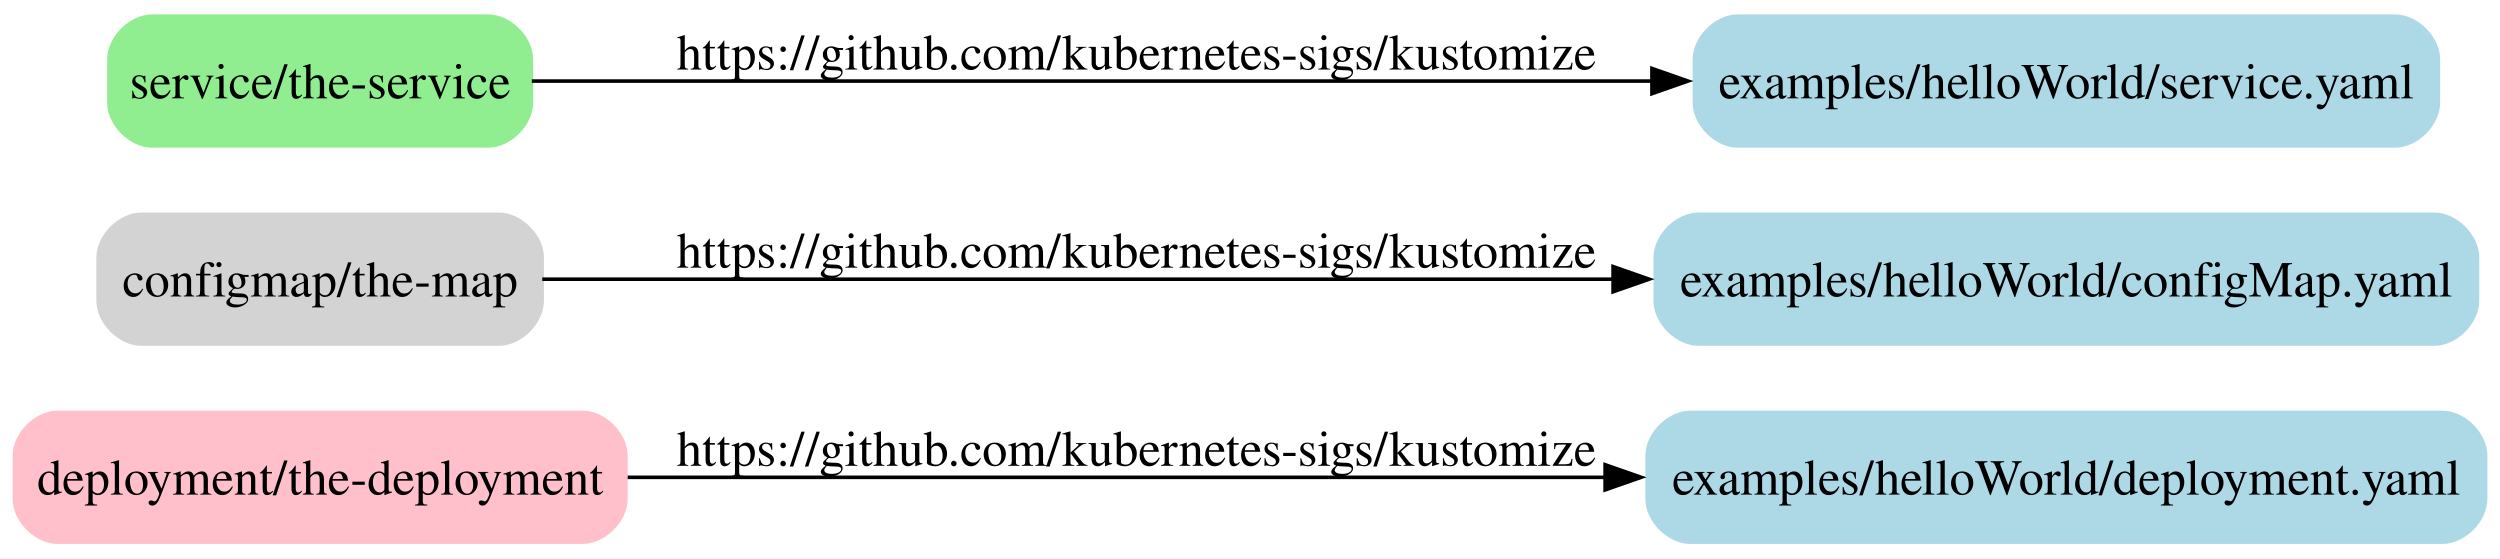
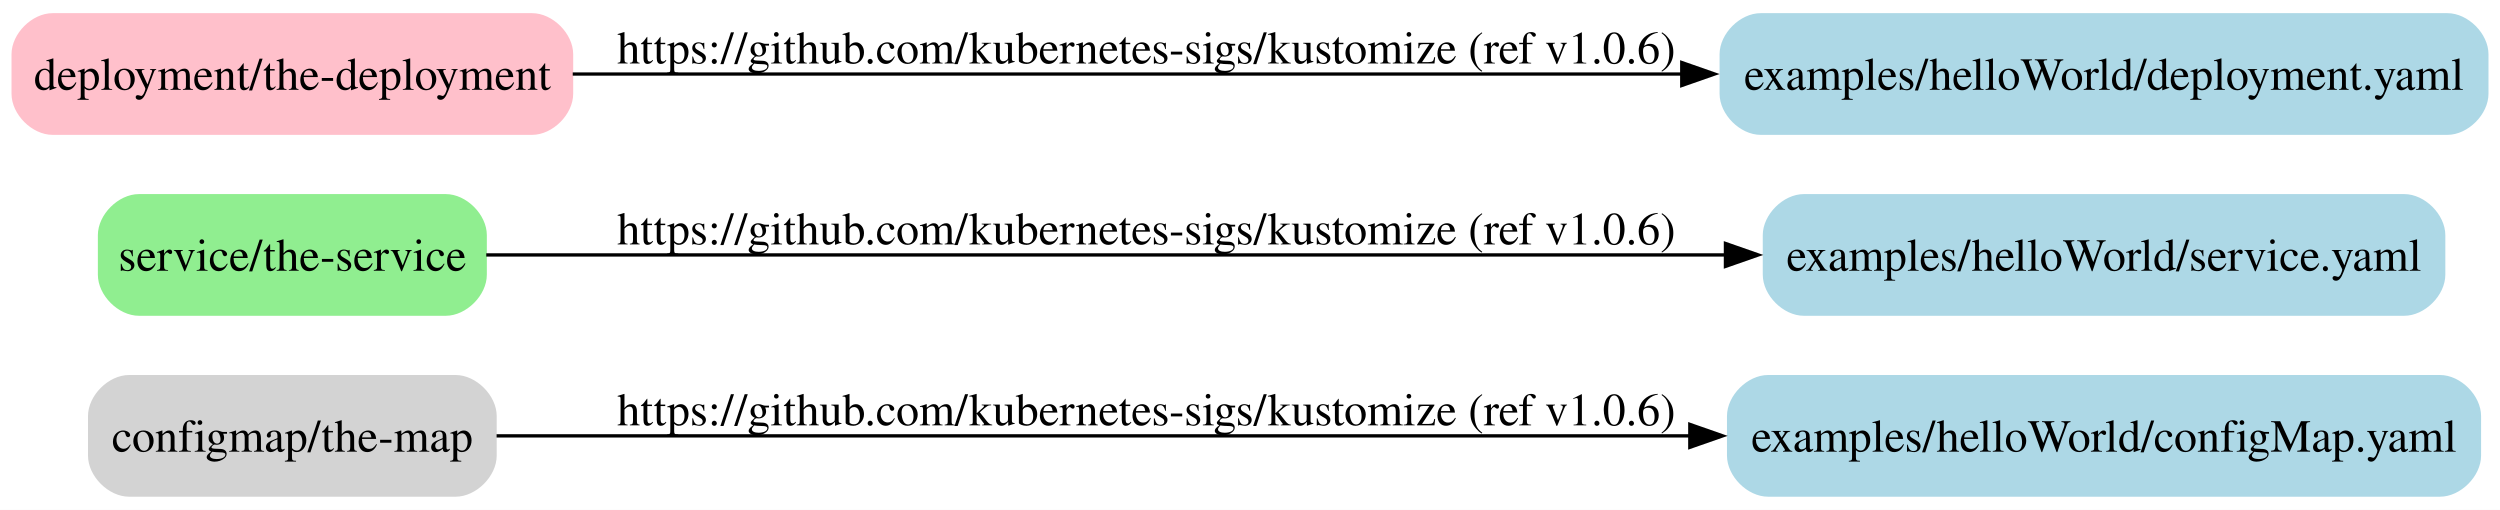
- <svg xmlns="http://www.w3.org/2000/svg" width="694pt" height="155pt" viewBox="0.00 0.00 694.00 155.00">
+ <svg xmlns="http://www.w3.org/2000/svg" width="760pt" height="155pt" viewBox="0.00 0.00 760.00 155.00">
  <g id="graph0" class="graph" transform="scale(1 1) rotate(0) translate(4 151)">
-     <polygon fill="white" stroke="none" points="-4,4 -4,-151 690,-151 690,4 -4,4" />
+     <polygon fill="white" stroke="none" points="-4,4 -4,-151 756,-151 756,4 -4,4" />
    <g id="node1" class="node">
-       <path fill="pink" stroke="pink" d="M12,-0.5C12,-0.5 157.75,-0.5 157.75,-0.5 163.75,-0.5 169.75,-6.5 169.75,-12.5 169.75,-12.5 169.75,-24.5 169.75,-24.5 169.75,-30.5 163.75,-36.5 157.75,-36.5 157.75,-36.5 12,-36.5 12,-36.5 6,-36.5 0,-30.5 0,-24.5 0,-24.5 0,-12.5 0,-12.5 0,-6.5 6,-0.5 12,-0.5" />
-       <text text-anchor="middle" x="84.88" y="-13.7" font-family="Times,serif" font-size="14.00">deployment/the-deployment</text>
+       <path fill="lightgray" stroke="lightgray" d="M35.25,-0.5C35.25,-0.5 134.5,-0.5 134.5,-0.5 140.5,-0.5 146.5,-6.5 146.5,-12.5 146.5,-12.5 146.5,-24.5 146.5,-24.5 146.5,-30.5 140.5,-36.5 134.5,-36.5 134.5,-36.5 35.25,-36.5 35.25,-36.5 29.25,-36.5 23.25,-30.5 23.25,-24.5 23.25,-24.5 23.25,-12.5 23.25,-12.5 23.25,-6.5 29.25,-0.5 35.25,-0.5" />
+       <text text-anchor="middle" x="84.88" y="-13.7" font-family="Times,serif" font-size="14.00">configmap/the-map</text>
    </g>
    <g id="node2" class="node">
-       <path fill="lightblue" stroke="lightblue" d="M465.25,-0.5C465.25,-0.5 674,-0.5 674,-0.5 680,-0.5 686,-6.5 686,-12.5 686,-12.5 686,-24.5 686,-24.5 686,-30.5 680,-36.5 674,-36.5 674,-36.5 465.25,-36.5 465.25,-36.5 459.25,-36.5 453.25,-30.5 453.25,-24.5 453.25,-24.5 453.25,-12.5 453.25,-12.5 453.25,-6.5 459.25,-0.5 465.25,-0.5" />
-       <text text-anchor="middle" x="569.62" y="-13.7" font-family="Times,serif" font-size="14.00">examples/helloWorld/deployment.yaml</text>
+       <path fill="lightblue" stroke="lightblue" d="M533.5,-0.5C533.5,-0.5 737.75,-0.5 737.75,-0.5 743.75,-0.5 749.75,-6.5 749.75,-12.5 749.75,-12.5 749.75,-24.5 749.75,-24.5 749.75,-30.5 743.75,-36.5 737.75,-36.5 737.75,-36.5 533.5,-36.5 533.5,-36.5 527.5,-36.5 521.5,-30.5 521.5,-24.5 521.5,-24.5 521.5,-12.5 521.5,-12.5 521.5,-6.5 527.5,-0.5 533.5,-0.5" />
+       <text text-anchor="middle" x="635.62" y="-13.7" font-family="Times,serif" font-size="14.00">examples/helloWorld/configMap.yaml</text>
    </g>
    <g id="edge1" class="edge">
-       <path fill="none" stroke="black" d="M170.24,-18.5C245.25,-18.5 356,-18.5 441.7,-18.5" />
-       <polygon fill="black" stroke="black" points="441.58,-22 451.58,-18.5 441.58,-15 441.58,-22" />
-       <text text-anchor="middle" x="311.5" y="-21.7" font-family="Times,serif" font-size="14.00">https://github.com/kubernetes-sigs/kustomize</text>
+       <path fill="none" stroke="black" d="M146.96,-18.5C234.2,-18.5 396.43,-18.5 509.72,-18.5" />
+       <polygon fill="black" stroke="black" points="509.7,-22 519.7,-18.5 509.7,-15 509.7,-22" />
+       <text text-anchor="middle" x="344.5" y="-21.7" font-family="Times,serif" font-size="14.00">https://github.com/kubernetes-sigs/kustomize (ref v1.0.6)</text>
    </g>
    <g id="node3" class="node">
-       <path fill="lightgray" stroke="lightgray" d="M35.25,-55.5C35.25,-55.5 134.5,-55.5 134.5,-55.5 140.5,-55.5 146.5,-61.5 146.5,-67.5 146.5,-67.5 146.5,-79.5 146.5,-79.5 146.5,-85.5 140.5,-91.5 134.5,-91.5 134.5,-91.5 35.25,-91.5 35.25,-91.5 29.25,-91.5 23.25,-85.5 23.25,-79.5 23.25,-79.5 23.25,-67.5 23.25,-67.5 23.25,-61.5 29.25,-55.5 35.25,-55.5" />
-       <text text-anchor="middle" x="84.88" y="-68.7" font-family="Times,serif" font-size="14.00">configmap/the-map</text>
+       <path fill="lightgreen" stroke="lightgreen" d="M38.25,-55.5C38.25,-55.5 131.5,-55.5 131.5,-55.5 137.5,-55.5 143.5,-61.5 143.5,-67.5 143.5,-67.5 143.5,-79.5 143.5,-79.5 143.5,-85.5 137.5,-91.5 131.5,-91.5 131.5,-91.5 38.25,-91.5 38.25,-91.5 32.25,-91.5 26.25,-85.5 26.25,-79.5 26.25,-79.5 26.25,-67.5 26.25,-67.5 26.25,-61.5 32.25,-55.5 38.25,-55.5" />
+       <text text-anchor="middle" x="84.88" y="-68.7" font-family="Times,serif" font-size="14.00">service/the-service</text>
    </g>
    <g id="node4" class="node">
-       <path fill="lightblue" stroke="lightblue" d="M467.5,-55.5C467.5,-55.5 671.75,-55.5 671.75,-55.5 677.75,-55.5 683.75,-61.5 683.75,-67.5 683.75,-67.5 683.75,-79.5 683.75,-79.5 683.75,-85.5 677.75,-91.5 671.75,-91.5 671.75,-91.5 467.5,-91.5 467.5,-91.5 461.5,-91.5 455.5,-85.5 455.5,-79.5 455.5,-79.5 455.5,-67.5 455.5,-67.5 455.5,-61.5 461.5,-55.5 467.5,-55.5" />
-       <text text-anchor="middle" x="569.62" y="-68.7" font-family="Times,serif" font-size="14.00">examples/helloWorld/configMap.yaml</text>
+       <path fill="lightblue" stroke="lightblue" d="M544.38,-55.5C544.38,-55.5 726.88,-55.5 726.88,-55.5 732.88,-55.5 738.88,-61.5 738.88,-67.5 738.88,-67.5 738.88,-79.5 738.88,-79.5 738.88,-85.5 732.88,-91.5 726.88,-91.5 726.88,-91.5 544.38,-91.5 544.38,-91.5 538.38,-91.5 532.38,-85.5 532.38,-79.5 532.38,-79.5 532.38,-67.5 532.38,-67.5 532.38,-61.5 538.38,-55.5 544.38,-55.5" />
+       <text text-anchor="middle" x="635.62" y="-68.7" font-family="Times,serif" font-size="14.00">examples/helloWorld/service.yaml</text>
    </g>
    <g id="edge2" class="edge">
-       <path fill="none" stroke="black" d="M146.53,-73.5C220.75,-73.5 348.31,-73.5 443.82,-73.5" />
-       <polygon fill="black" stroke="black" points="443.79,-77 453.79,-73.5 443.79,-70 443.79,-77" />
-       <text text-anchor="middle" x="311.5" y="-76.7" font-family="Times,serif" font-size="14.00">https://github.com/kubernetes-sigs/kustomize</text>
+       <path fill="none" stroke="black" d="M143.82,-73.5C233.08,-73.5 405.88,-73.5 520.77,-73.5" />
+       <polygon fill="black" stroke="black" points="520.53,-77 530.53,-73.5 520.53,-70 520.53,-77" />
+       <text text-anchor="middle" x="344.5" y="-76.7" font-family="Times,serif" font-size="14.00">https://github.com/kubernetes-sigs/kustomize (ref v1.0.6)</text>
    </g>
    <g id="node5" class="node">
-       <path fill="lightgreen" stroke="lightgreen" d="M38.25,-110.5C38.25,-110.5 131.5,-110.5 131.5,-110.5 137.5,-110.5 143.5,-116.5 143.5,-122.5 143.5,-122.5 143.5,-134.5 143.5,-134.5 143.5,-140.5 137.5,-146.5 131.5,-146.5 131.5,-146.5 38.25,-146.5 38.25,-146.5 32.25,-146.5 26.25,-140.5 26.25,-134.5 26.25,-134.5 26.25,-122.5 26.25,-122.5 26.25,-116.5 32.25,-110.5 38.25,-110.5" />
-       <text text-anchor="middle" x="84.88" y="-123.7" font-family="Times,serif" font-size="14.00">service/the-service</text>
+       <path fill="pink" stroke="pink" d="M12,-110.5C12,-110.5 157.75,-110.5 157.75,-110.5 163.75,-110.5 169.75,-116.5 169.75,-122.5 169.75,-122.5 169.75,-134.5 169.75,-134.5 169.75,-140.5 163.75,-146.5 157.75,-146.5 157.75,-146.5 12,-146.5 12,-146.5 6,-146.5 0,-140.5 0,-134.5 0,-134.5 0,-122.5 0,-122.5 0,-116.5 6,-110.5 12,-110.5" />
+       <text text-anchor="middle" x="84.88" y="-123.7" font-family="Times,serif" font-size="14.00">deployment/the-deployment</text>
    </g>
    <g id="node6" class="node">
-       <path fill="lightblue" stroke="lightblue" d="M478.38,-110.5C478.38,-110.5 660.88,-110.5 660.88,-110.5 666.88,-110.5 672.88,-116.5 672.88,-122.5 672.88,-122.5 672.88,-134.5 672.88,-134.5 672.88,-140.5 666.88,-146.5 660.88,-146.5 660.88,-146.5 478.38,-146.5 478.38,-146.5 472.38,-146.5 466.38,-140.5 466.38,-134.5 466.38,-134.5 466.38,-122.5 466.38,-122.5 466.38,-116.5 472.38,-110.5 478.38,-110.5" />
-       <text text-anchor="middle" x="569.62" y="-123.7" font-family="Times,serif" font-size="14.00">examples/helloWorld/service.yaml</text>
+       <path fill="lightblue" stroke="lightblue" d="M531.25,-110.5C531.25,-110.5 740,-110.5 740,-110.5 746,-110.5 752,-116.5 752,-122.5 752,-122.5 752,-134.5 752,-134.5 752,-140.5 746,-146.5 740,-146.5 740,-146.5 531.25,-146.5 531.25,-146.5 525.25,-146.5 519.25,-140.5 519.25,-134.5 519.25,-134.5 519.25,-122.5 519.25,-122.5 519.25,-116.5 525.25,-110.5 531.25,-110.5" />
+       <text text-anchor="middle" x="635.62" y="-123.7" font-family="Times,serif" font-size="14.00">examples/helloWorld/deployment.yaml</text>
    </g>
    <g id="edge3" class="edge">
-       <path fill="none" stroke="black" d="M143.63,-128.5C220.18,-128.5 356.96,-128.5 454.67,-128.5" />
-       <polygon fill="black" stroke="black" points="454.58,-132 464.58,-128.5 454.58,-125 454.58,-132" />
-       <text text-anchor="middle" x="311.5" y="-131.7" font-family="Times,serif" font-size="14.00">https://github.com/kubernetes-sigs/kustomize</text>
+       <path fill="none" stroke="black" d="M170.11,-128.5C260.03,-128.5 403.54,-128.5 507.27,-128.5" />
+       <polygon fill="black" stroke="black" points="507.25,-132 517.25,-128.5 507.25,-125 507.25,-132" />
+       <text text-anchor="middle" x="344.5" y="-131.7" font-family="Times,serif" font-size="14.00">https://github.com/kubernetes-sigs/kustomize (ref v1.0.6)</text>
    </g>
  </g>
</svg>
